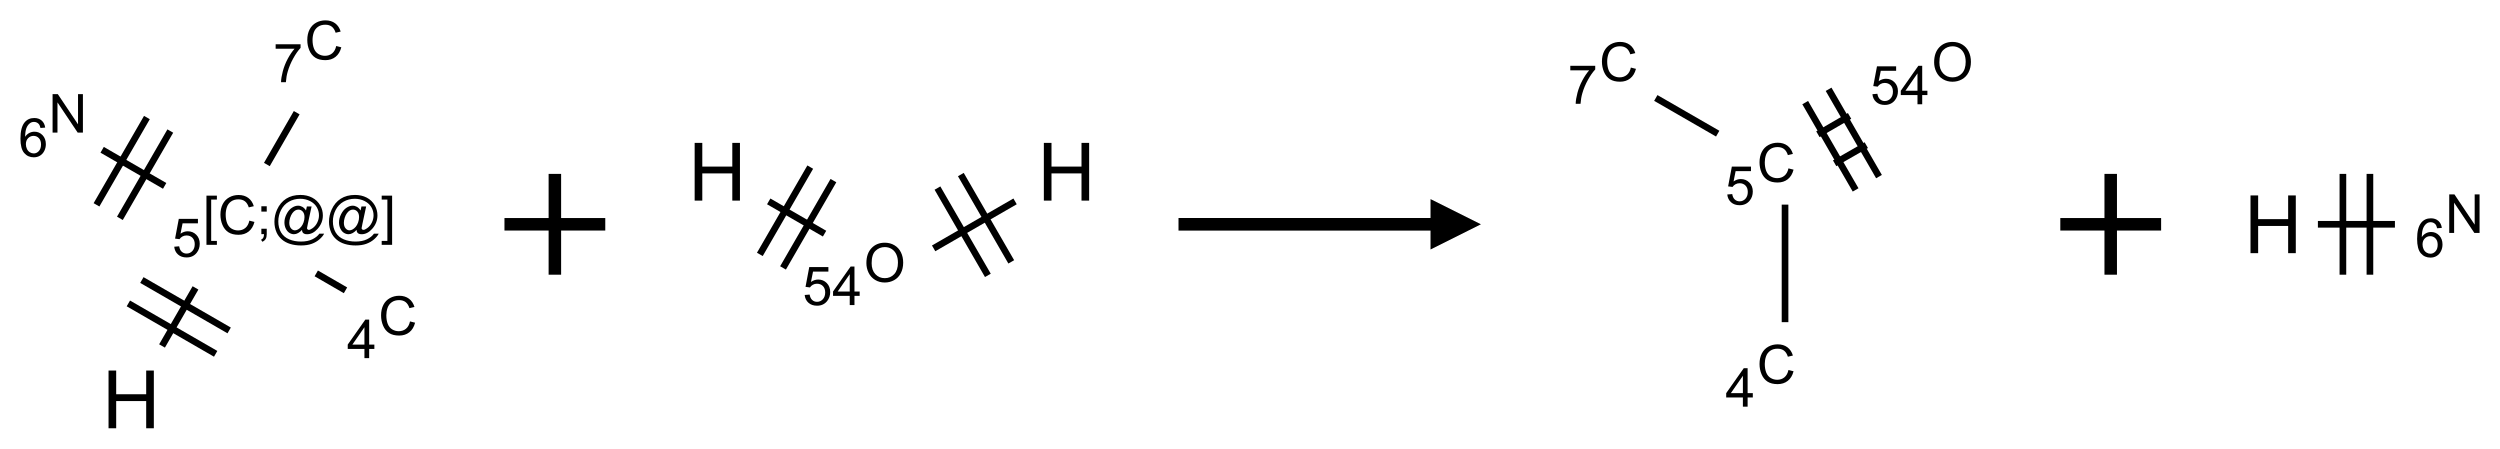
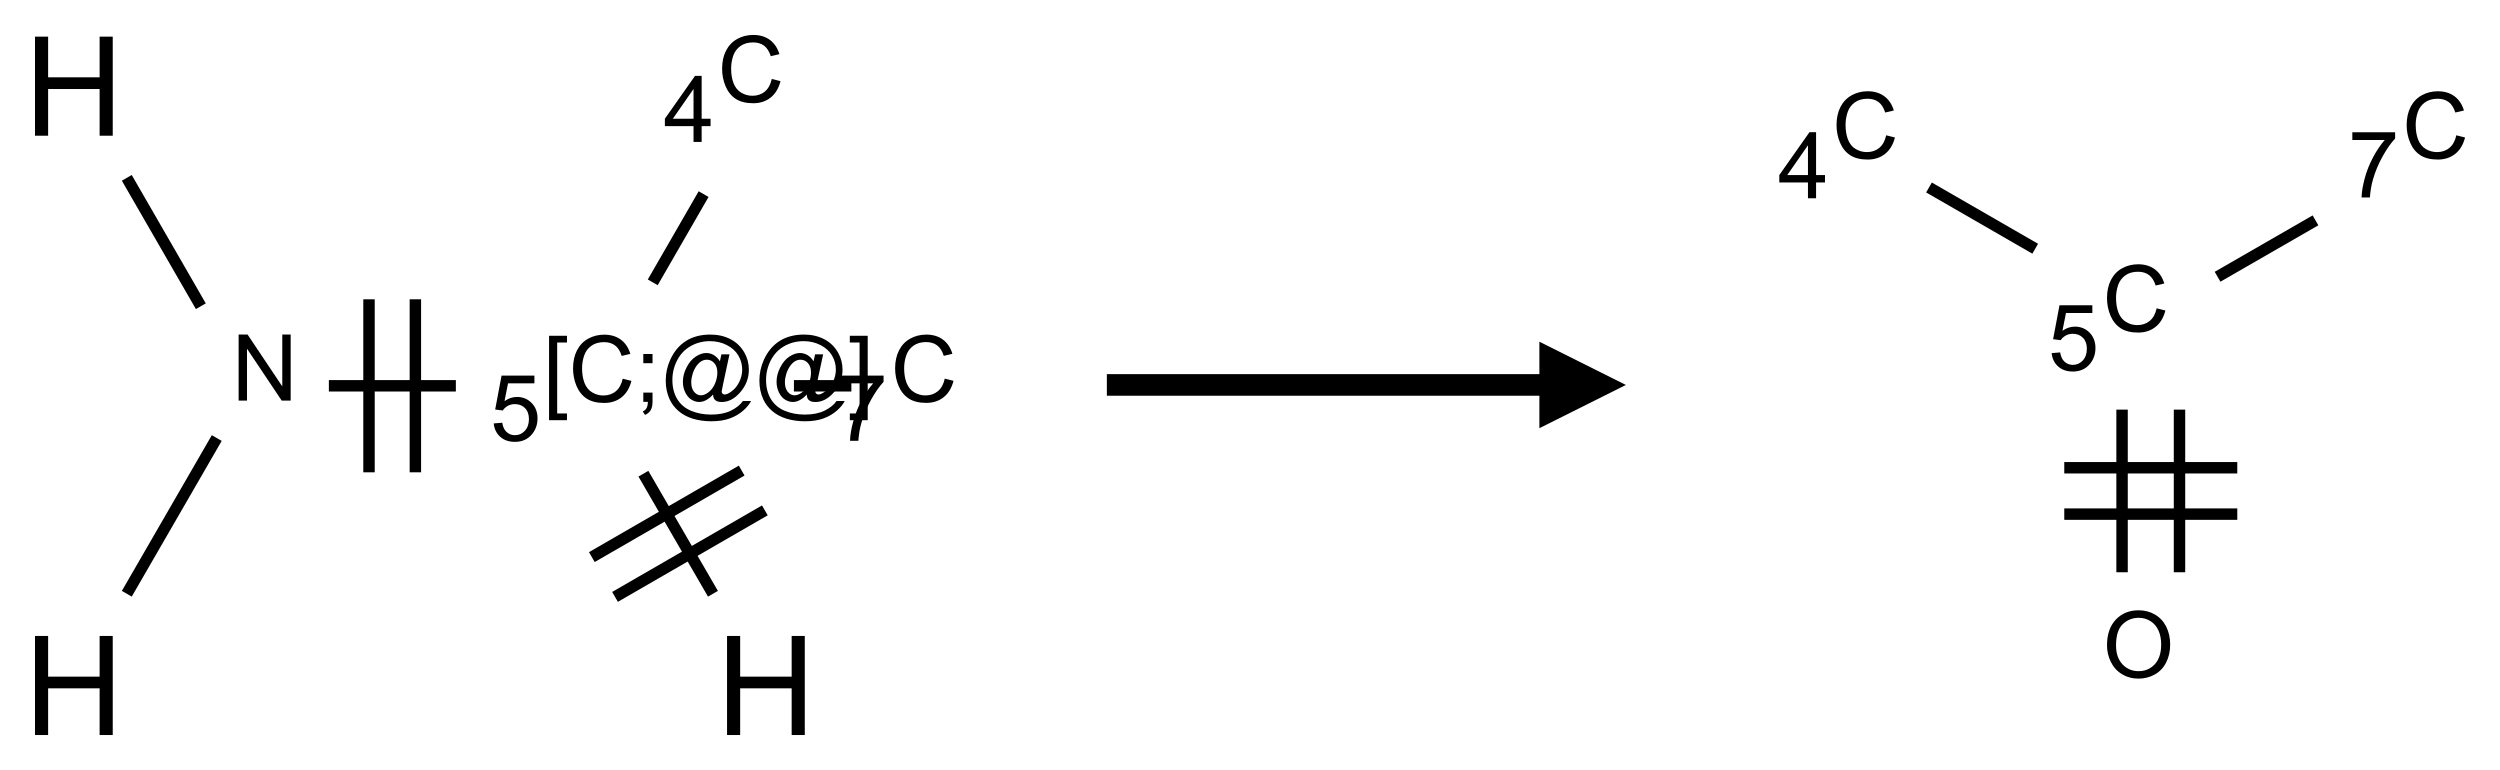
- <svg xmlns="http://www.w3.org/2000/svg" xmlns:xlink="http://www.w3.org/1999/xlink" width="496" height="89" viewBox="0 0 496 89">
+ <svg xmlns="http://www.w3.org/2000/svg" xmlns:xlink="http://www.w3.org/1999/xlink" width="289" height="89" viewBox="0 0 289 89">
  <defs>
    <g>
      <g id="glyph-0-0">
        <path d="M 2 0 L 2 -10 L 10 -10 L 10 0 Z M 2.25 -0.25 L 9.75 -0.25 L 9.75 -9.75 L 2.25 -9.75 Z M 2.25 -0.25 " />
      </g>
      <g id="glyph-0-1">
        <path d="M 1.281 0 L 1.281 -11.453 L 2.797 -11.453 L 2.797 -6.75 L 8.75 -6.75 L 8.75 -11.453 L 10.266 -11.453 L 10.266 0 L 8.75 0 L 8.75 -5.398 L 2.797 -5.398 L 2.797 0 Z M 1.281 0 " />
      </g>
      <g id="glyph-1-0">
        <path d="M 1.332 0 L 1.332 -6.668 L 6.668 -6.668 L 6.668 0 Z M 1.5 -0.168 L 6.5 -0.168 L 6.5 -6.5 L 1.5 -6.5 Z M 1.5 -0.168 " />
      </g>
      <g id="glyph-1-1">
+         <path d="M 0.812 0 L 0.812 -7.637 L 1.848 -7.637 L 5.859 -1.641 L 5.859 -7.637 L 6.828 -7.637 L 6.828 0 L 5.793 0 L 1.781 -6 L 1.781 0 Z M 0.812 0 " />
+       </g>
+       <g id="glyph-1-2">
        <path d="M 0.723 2.121 L 0.723 -7.637 L 2.793 -7.637 L 2.793 -6.859 L 1.66 -6.859 L 1.66 1.344 L 2.793 1.344 L 2.793 2.121 Z M 0.723 2.121 " />
      </g>
-       <g id="glyph-1-2">
+       <g id="glyph-1-3">
        <path d="M 6.27 -2.676 L 7.281 -2.422 C 7.07 -1.594 6.688 -0.961 6.137 -0.523 C 5.586 -0.086 4.914 0.129 4.121 0.129 C 3.297 0.129 2.629 -0.039 2.113 -0.371 C 1.598 -0.707 1.203 -1.191 0.934 -1.828 C 0.664 -2.465 0.531 -3.145 0.531 -3.875 C 0.531 -4.672 0.684 -5.363 0.988 -5.957 C 1.293 -6.547 1.723 -6.996 2.285 -7.305 C 2.844 -7.613 3.461 -7.766 4.137 -7.766 C 4.898 -7.766 5.543 -7.57 6.062 -7.184 C 6.582 -6.793 6.945 -6.246 7.152 -5.543 L 6.156 -5.309 C 5.98 -5.863 5.723 -6.266 5.387 -6.52 C 5.051 -6.773 4.625 -6.902 4.113 -6.902 C 3.527 -6.902 3.039 -6.762 2.645 -6.48 C 2.25 -6.199 1.973 -5.82 1.812 -5.348 C 1.652 -4.871 1.574 -4.383 1.574 -3.879 C 1.574 -3.23 1.668 -2.664 1.855 -2.18 C 2.047 -1.695 2.34 -1.332 2.738 -1.094 C 3.137 -0.855 3.57 -0.734 4.035 -0.734 C 4.602 -0.734 5.082 -0.898 5.473 -1.223 C 5.867 -1.551 6.133 -2.035 6.27 -2.676 Z M 6.27 -2.676 " />
      </g>
-       <g id="glyph-1-3">
+       <g id="glyph-1-4">
        <path d="M 0.949 -4.465 L 0.949 -5.531 L 2.016 -5.531 L 2.016 -4.465 Z M 0.949 0 L 0.949 -1.066 L 2.016 -1.066 L 2.016 0 C 2.016 0.391 1.945 0.711 1.809 0.949 C 1.668 1.191 1.449 1.379 1.145 1.512 L 0.887 1.109 C 1.082 1.023 1.23 0.895 1.324 0.727 C 1.418 0.559 1.469 0.316 1.48 0 Z M 0.949 0 " />
      </g>
-       <g id="glyph-1-4">
+       <g id="glyph-1-5">
        <path d="M 6.047 -0.848 C 5.82 -0.59 5.57 -0.379 5.289 -0.223 C 5.008 -0.062 4.73 0.016 4.449 0.016 C 4.141 0.016 3.84 -0.074 3.547 -0.254 C 3.254 -0.434 3.02 -0.715 2.836 -1.09 C 2.652 -1.465 2.562 -1.875 2.562 -2.324 C 2.562 -2.875 2.703 -3.43 2.988 -3.98 C 3.27 -4.535 3.621 -4.953 4.043 -5.23 C 4.461 -5.508 4.871 -5.645 5.266 -5.645 C 5.566 -5.645 5.855 -5.566 6.129 -5.41 C 6.402 -5.25 6.641 -5.012 6.84 -4.688 L 7.016 -5.496 L 7.949 -5.496 L 7.199 -2 C 7.094 -1.516 7.043 -1.246 7.043 -1.191 C 7.043 -1.098 7.078 -1.02 7.148 -0.949 C 7.219 -0.883 7.305 -0.848 7.406 -0.848 C 7.59 -0.848 7.832 -0.953 8.129 -1.168 C 8.527 -1.445 8.84 -1.816 9.07 -2.285 C 9.301 -2.75 9.418 -3.234 9.418 -3.73 C 9.418 -4.309 9.27 -4.852 8.973 -5.355 C 8.676 -5.859 8.23 -6.262 7.645 -6.562 C 7.055 -6.863 6.406 -7.016 5.691 -7.016 C 4.879 -7.016 4.137 -6.824 3.465 -6.445 C 2.793 -6.066 2.273 -5.52 1.902 -4.809 C 1.535 -4.098 1.348 -3.34 1.348 -2.527 C 1.348 -1.676 1.535 -0.941 1.902 -0.328 C 2.273 0.285 2.809 0.742 3.508 1.035 C 4.207 1.328 4.984 1.473 5.832 1.473 C 6.742 1.473 7.504 1.32 8.121 1.016 C 8.734 0.711 9.195 0.34 9.5 -0.098 L 10.441 -0.098 C 10.266 0.266 9.961 0.637 9.531 1.016 C 9.102 1.395 8.59 1.695 7.996 1.914 C 7.402 2.133 6.688 2.246 5.848 2.246 C 5.078 2.246 4.367 2.145 3.715 1.949 C 3.066 1.75 2.512 1.453 2.051 1.055 C 1.594 0.656 1.25 0.199 1.016 -0.316 C 0.723 -0.973 0.578 -1.684 0.578 -2.441 C 0.578 -3.289 0.75 -4.098 1.098 -4.863 C 1.523 -5.805 2.125 -6.527 2.902 -7.027 C 3.684 -7.527 4.629 -7.777 5.738 -7.777 C 6.602 -7.777 7.375 -7.602 8.059 -7.246 C 8.746 -6.895 9.285 -6.371 9.684 -5.672 C 10.02 -5.07 10.188 -4.418 10.188 -3.715 C 10.188 -2.707 9.832 -1.812 9.125 -1.031 C 8.492 -0.328 7.801 0.02 7.051 0.02 C 6.812 0.02 6.617 -0.016 6.473 -0.09 C 6.324 -0.16 6.215 -0.266 6.145 -0.402 C 6.102 -0.488 6.066 -0.637 6.047 -0.848 Z M 3.527 -2.262 C 3.527 -1.785 3.641 -1.414 3.863 -1.152 C 4.09 -0.887 4.348 -0.754 4.641 -0.754 C 4.836 -0.754 5.039 -0.812 5.254 -0.93 C 5.469 -1.047 5.676 -1.219 5.871 -1.449 C 6.066 -1.676 6.23 -1.969 6.355 -2.32 C 6.48 -2.672 6.543 -3.027 6.543 -3.379 C 6.543 -3.852 6.426 -4.219 6.191 -4.48 C 5.957 -4.738 5.672 -4.871 5.332 -4.871 C 5.109 -4.871 4.902 -4.812 4.707 -4.699 C 4.512 -4.586 4.32 -4.406 4.137 -4.156 C 3.953 -3.906 3.805 -3.602 3.691 -3.246 C 3.582 -2.887 3.527 -2.559 3.527 -2.262 Z M 3.527 -2.262 " />
      </g>
-       <g id="glyph-1-5">
+       <g id="glyph-1-6">
        <path d="M 2.27 2.121 L 0.203 2.121 L 0.203 1.344 L 1.332 1.344 L 1.332 -6.859 L 0.203 -6.859 L 0.203 -7.637 L 2.27 -7.637 Z M 2.27 2.121 " />
      </g>
-       <g id="glyph-1-6">
+       <g id="glyph-1-7">
        <path d="M 0.441 -2 L 1.426 -2.082 C 1.5 -1.605 1.668 -1.242 1.934 -1.004 C 2.199 -0.762 2.52 -0.641 2.895 -0.641 C 3.348 -0.641 3.73 -0.812 4.043 -1.152 C 4.355 -1.492 4.512 -1.941 4.512 -2.504 C 4.512 -3.039 4.359 -3.461 4.059 -3.77 C 3.758 -4.078 3.367 -4.234 2.879 -4.234 C 2.578 -4.234 2.305 -4.164 2.062 -4.027 C 1.82 -3.891 1.629 -3.715 1.488 -3.496 L 0.609 -3.609 L 1.348 -7.531 L 5.145 -7.531 L 5.145 -6.637 L 2.098 -6.637 L 1.688 -4.582 C 2.145 -4.902 2.625 -5.062 3.129 -5.062 C 3.797 -5.062 4.359 -4.832 4.816 -4.371 C 5.277 -3.91 5.504 -3.312 5.504 -2.59 C 5.504 -1.898 5.305 -1.301 4.902 -0.797 C 4.41 -0.18 3.742 0.129 2.895 0.129 C 2.199 0.129 1.633 -0.062 1.195 -0.453 C 0.758 -0.844 0.504 -1.359 0.441 -2 Z M 0.441 -2 " />
      </g>
-       <g id="glyph-1-7">
+       <g id="glyph-1-8">
        <path d="M 3.449 0 L 3.449 -1.828 L 0.137 -1.828 L 0.137 -2.688 L 3.621 -7.637 L 4.387 -7.637 L 4.387 -2.688 L 5.418 -2.688 L 5.418 -1.828 L 4.387 -1.828 L 4.387 0 Z M 3.449 -2.688 L 3.449 -6.129 L 1.059 -2.688 Z M 3.449 -2.688 " />
      </g>
-       <g id="glyph-1-8">
-         <path d="M 0.812 0 L 0.812 -7.637 L 1.848 -7.637 L 5.859 -1.641 L 5.859 -7.637 L 6.828 -7.637 L 6.828 0 L 5.793 0 L 1.781 -6 L 1.781 0 Z M 0.812 0 " />
-       </g>
      <g id="glyph-1-9">
-         <path d="M 5.309 -5.766 L 4.375 -5.691 C 4.293 -6.059 4.172 -6.328 4.02 -6.496 C 3.766 -6.762 3.453 -6.895 3.082 -6.895 C 2.785 -6.895 2.523 -6.812 2.297 -6.645 C 2 -6.43 1.77 -6.117 1.598 -5.703 C 1.43 -5.289 1.34 -4.703 1.332 -3.938 C 1.559 -4.281 1.836 -4.535 2.16 -4.703 C 2.488 -4.871 2.828 -4.953 3.188 -4.953 C 3.812 -4.953 4.344 -4.723 4.785 -4.262 C 5.223 -3.801 5.441 -3.207 5.441 -2.48 C 5.441 -2 5.34 -1.555 5.133 -1.145 C 4.926 -0.73 4.641 -0.418 4.281 -0.199 C 3.922 0.02 3.512 0.129 3.051 0.129 C 2.27 0.129 1.633 -0.156 1.141 -0.73 C 0.648 -1.305 0.402 -2.254 0.402 -3.574 C 0.402 -5.051 0.672 -6.121 1.219 -6.793 C 1.695 -7.375 2.336 -7.668 3.141 -7.668 C 3.742 -7.668 4.234 -7.5 4.617 -7.16 C 5 -6.824 5.23 -6.359 5.309 -5.766 Z M 1.48 -2.473 C 1.48 -2.152 1.547 -1.844 1.684 -1.547 C 1.82 -1.25 2.016 -1.027 2.262 -0.871 C 2.508 -0.719 2.766 -0.641 3.035 -0.641 C 3.434 -0.641 3.773 -0.801 4.059 -1.121 C 4.344 -1.441 4.484 -1.875 4.484 -2.422 C 4.484 -2.949 4.344 -3.367 4.062 -3.668 C 3.781 -3.973 3.426 -4.125 3 -4.125 C 2.578 -4.125 2.219 -3.973 1.922 -3.668 C 1.625 -3.363 1.48 -2.969 1.48 -2.473 Z M 1.48 -2.473 " />
+         <path d="M 0.504 -6.637 L 0.504 -7.535 L 5.449 -7.535 L 5.449 -6.809 C 4.961 -6.289 4.48 -5.602 4.004 -4.746 C 3.527 -3.887 3.156 -3.004 2.895 -2.098 C 2.707 -1.461 2.59 -0.762 2.535 0 L 1.574 0 C 1.582 -0.602 1.703 -1.328 1.926 -2.176 C 2.152 -3.027 2.477 -3.848 2.898 -4.637 C 3.32 -5.426 3.77 -6.094 4.246 -6.637 Z M 0.504 -6.637 " />
      </g>
      <g id="glyph-1-10">
-         <path d="M 0.504 -6.637 L 0.504 -7.535 L 5.449 -7.535 L 5.449 -6.809 C 4.961 -6.289 4.48 -5.602 4.004 -4.746 C 3.527 -3.887 3.156 -3.004 2.895 -2.098 C 2.707 -1.461 2.59 -0.762 2.535 0 L 1.574 0 C 1.582 -0.602 1.703 -1.328 1.926 -2.176 C 2.152 -3.027 2.477 -3.848 2.898 -4.637 C 3.32 -5.426 3.77 -6.094 4.246 -6.637 Z M 0.504 -6.637 " />
-       </g>
-       <g id="glyph-1-11">
        <path d="M 0.516 -3.719 C 0.516 -4.984 0.855 -5.977 1.535 -6.695 C 2.215 -7.414 3.094 -7.77 4.172 -7.77 C 4.875 -7.77 5.512 -7.602 6.078 -7.266 C 6.645 -6.93 7.074 -6.461 7.371 -5.855 C 7.668 -5.254 7.816 -4.57 7.816 -3.809 C 7.816 -3.035 7.66 -2.34 7.348 -1.73 C 7.035 -1.117 6.594 -0.656 6.02 -0.34 C 5.449 -0.027 4.828 0.129 4.168 0.129 C 3.449 0.129 2.805 -0.043 2.238 -0.391 C 1.672 -0.738 1.246 -1.211 0.953 -1.812 C 0.66 -2.414 0.516 -3.047 0.516 -3.719 Z M 1.559 -3.703 C 1.559 -2.781 1.805 -2.059 2.301 -1.527 C 2.793 -1 3.414 -0.734 4.16 -0.734 C 4.922 -0.734 5.547 -1 6.039 -1.535 C 6.531 -2.07 6.777 -2.828 6.777 -3.812 C 6.777 -4.434 6.672 -4.977 6.461 -5.441 C 6.25 -5.902 5.945 -6.262 5.539 -6.52 C 5.133 -6.773 4.68 -6.902 4.176 -6.902 C 3.461 -6.902 2.848 -6.656 2.332 -6.164 C 1.816 -5.672 1.559 -4.852 1.559 -3.703 Z M 1.559 -3.703 " />
      </g>
    </g>
  </defs>
-   <path fill="none" stroke-width="0.033" stroke-linecap="butt" stroke-linejoin="miter" stroke="rgb(0%, 0%, 0%)" stroke-opacity="1" stroke-miterlimit="10" d="M 0.519 1.467 L 0.685 1.179 " transform="matrix(40, 0, 0, 40, 11.3867, 9.958984)" />
-   <path fill="none" stroke-width="0.033" stroke-linecap="butt" stroke-linejoin="miter" stroke="rgb(0%, 0%, 0%)" stroke-opacity="1" stroke-miterlimit="10" d="M 0.852 1.39 L 0.419 1.14 " transform="matrix(40, 0, 0, 40, 11.3867, 9.958984)" />
-   <path fill="none" stroke-width="0.033" stroke-linecap="butt" stroke-linejoin="miter" stroke="rgb(0%, 0%, 0%)" stroke-opacity="1" stroke-miterlimit="10" d="M 0.785 1.506 L 0.352 1.256 " transform="matrix(40, 0, 0, 40, 11.3867, 9.958984)" />
-   <path fill="none" stroke-width="0.033" stroke-linecap="butt" stroke-linejoin="miter" stroke="rgb(0%, 0%, 0%)" stroke-opacity="1" stroke-miterlimit="10" d="M 1.284 1.107 L 1.429 1.191 " transform="matrix(40, 0, 0, 40, 11.3867, 9.958984)" />
-   <path fill="none" stroke-width="0.033" stroke-linecap="butt" stroke-linejoin="miter" stroke="rgb(0%, 0%, 0%)" stroke-opacity="1" stroke-miterlimit="10" d="M 0.532 0.673 L 0.222 0.494 " transform="matrix(40, 0, 0, 40, 11.3867, 9.958984)" />
-   <path fill="none" stroke-width="0.033" stroke-linecap="butt" stroke-linejoin="miter" stroke="rgb(0%, 0%, 0%)" stroke-opacity="1" stroke-miterlimit="10" d="M 0.444 0.334 L 0.194 0.767 " transform="matrix(40, 0, 0, 40, 11.3867, 9.958984)" />
-   <path fill="none" stroke-width="0.033" stroke-linecap="butt" stroke-linejoin="miter" stroke="rgb(0%, 0%, 0%)" stroke-opacity="1" stroke-miterlimit="10" d="M 0.56 0.401 L 0.31 0.834 " transform="matrix(40, 0, 0, 40, 11.3867, 9.958984)" />
-   <path fill="none" stroke-width="0.033" stroke-linecap="butt" stroke-linejoin="miter" stroke="rgb(0%, 0%, 0%)" stroke-opacity="1" stroke-miterlimit="10" d="M 1.039 0.567 L 1.187 0.31 " transform="matrix(40, 0, 0, 40, 11.3867, 9.958984)" />
+   <path fill="none" stroke-width="0.033" stroke-linecap="butt" stroke-linejoin="miter" stroke="rgb(0%, 0%, 0%)" stroke-opacity="1" stroke-miterlimit="10" d="M 0.153 1.467 L 0.413 1.017 " transform="matrix(40, 0, 0, 40, 8.537109, 9.958984)" />
+   <path fill="none" stroke-width="0.033" stroke-linecap="butt" stroke-linejoin="miter" stroke="rgb(0%, 0%, 0%)" stroke-opacity="1" stroke-miterlimit="10" d="M 0.367 0.636 L 0.153 0.265 " transform="matrix(40, 0, 0, 40, 8.537109, 9.958984)" />
+   <path fill="none" stroke-width="0.033" stroke-linecap="butt" stroke-linejoin="miter" stroke="rgb(0%, 0%, 0%)" stroke-opacity="1" stroke-miterlimit="10" d="M 0.737 0.866 L 1.104 0.866 " transform="matrix(40, 0, 0, 40, 8.537109, 9.958984)" />
+   <path fill="none" stroke-width="0.033" stroke-linecap="butt" stroke-linejoin="miter" stroke="rgb(0%, 0%, 0%)" stroke-opacity="1" stroke-miterlimit="10" d="M 0.987 1.116 L 0.987 0.616 " transform="matrix(40, 0, 0, 40, 8.537109, 9.958984)" />
+   <path fill="none" stroke-width="0.033" stroke-linecap="butt" stroke-linejoin="miter" stroke="rgb(0%, 0%, 0%)" stroke-opacity="1" stroke-miterlimit="10" d="M 0.853 1.116 L 0.853 0.616 " transform="matrix(40, 0, 0, 40, 8.537109, 9.958984)" />
+   <path fill="none" stroke-width="0.033" stroke-linecap="butt" stroke-linejoin="miter" stroke="rgb(0%, 0%, 0%)" stroke-opacity="1" stroke-miterlimit="10" d="M 1.646 1.12 L 1.847 1.467 " transform="matrix(40, 0, 0, 40, 8.537109, 9.958984)" />
+   <path fill="none" stroke-width="0.033" stroke-linecap="butt" stroke-linejoin="miter" stroke="rgb(0%, 0%, 0%)" stroke-opacity="1" stroke-miterlimit="10" d="M 1.564 1.476 L 1.997 1.226 " transform="matrix(40, 0, 0, 40, 8.537109, 9.958984)" />
+   <path fill="none" stroke-width="0.033" stroke-linecap="butt" stroke-linejoin="miter" stroke="rgb(0%, 0%, 0%)" stroke-opacity="1" stroke-miterlimit="10" d="M 1.497 1.361 L 1.93 1.111 " transform="matrix(40, 0, 0, 40, 8.537109, 9.958984)" />
+   <path fill="none" stroke-width="0.033" stroke-linecap="butt" stroke-linejoin="miter" stroke="rgb(0%, 0%, 0%)" stroke-opacity="1" stroke-miterlimit="10" d="M 1.673 0.567 L 1.82 0.312 " transform="matrix(40, 0, 0, 40, 8.537109, 9.958984)" />
+   <path fill="none" stroke-width="0.033" stroke-linecap="butt" stroke-linejoin="miter" stroke="rgb(0%, 0%, 0%)" stroke-opacity="1" stroke-miterlimit="10" d="M 2.081 0.866 L 2.247 0.866 " transform="matrix(40, 0, 0, 40, 8.537109, 9.958984)" />
  <g fill="rgb(0%, 0%, 0%)" fill-opacity="1">
-     <use xlink:href="#glyph-0-1" x="20.254" y="84.969" />
+     <use xlink:href="#glyph-0-1" x="2.766" y="84.969" />
  </g>
  <g fill="rgb(0%, 0%, 0%)" fill-opacity="1">
-     <use xlink:href="#glyph-1-1" x="40.238" y="46.453" />
-     <use xlink:href="#glyph-1-2" x="43.202" y="46.453" />
-     <use xlink:href="#glyph-1-3" x="50.905" y="46.453" />
-     <use xlink:href="#glyph-1-4" x="53.868" y="46.453" />
-     <use xlink:href="#glyph-1-4" x="64.697" y="46.453" />
-     <use xlink:href="#glyph-1-5" x="75.525" y="46.453" />
+     <use xlink:href="#glyph-1-1" x="26.773" y="46.312" />
  </g>
  <g fill="rgb(0%, 0%, 0%)" fill-opacity="1">
-     <use xlink:href="#glyph-1-6" x="34.125" y="50.949" />
+     <use xlink:href="#glyph-0-1" x="2.766" y="15.688" />
  </g>
  <g fill="rgb(0%, 0%, 0%)" fill-opacity="1">
-     <use xlink:href="#glyph-1-2" x="75.074" y="66.445" />
+     <use xlink:href="#glyph-1-2" x="62.75" y="46.453" />
+     <use xlink:href="#glyph-1-3" x="65.714" y="46.453" />
+     <use xlink:href="#glyph-1-4" x="73.417" y="46.453" />
+     <use xlink:href="#glyph-1-5" x="76.38" y="46.453" />
+     <use xlink:href="#glyph-1-5" x="87.208" y="46.453" />
+     <use xlink:href="#glyph-1-6" x="98.036" y="46.453" />
  </g>
  <g fill="rgb(0%, 0%, 0%)" fill-opacity="1">
-     <use xlink:href="#glyph-1-7" x="68.855" y="71.051" />
+     <use xlink:href="#glyph-1-7" x="56.633" y="50.949" />
  </g>
  <g fill="rgb(0%, 0%, 0%)" fill-opacity="1">
-     <use xlink:href="#glyph-1-8" x="9.621" y="26.312" />
+     <use xlink:href="#glyph-0-1" x="82.766" y="84.969" />
  </g>
  <g fill="rgb(0%, 0%, 0%)" fill-opacity="1">
-     <use xlink:href="#glyph-1-9" x="3.656" y="31.082" />
+     <use xlink:href="#glyph-1-3" x="82.945" y="11.805" />
  </g>
  <g fill="rgb(0%, 0%, 0%)" fill-opacity="1">
-     <use xlink:href="#glyph-1-2" x="60.434" y="11.805" />
+     <use xlink:href="#glyph-1-8" x="76.723" y="16.41" />
  </g>
  <g fill="rgb(0%, 0%, 0%)" fill-opacity="1">
-     <use xlink:href="#glyph-1-10" x="54.184" y="16.312" />
-   </g>
-   <path fill="none" stroke-width="0.062" stroke-linecap="butt" stroke-linejoin="miter" stroke="rgb(0%, 0%, 0%)" stroke-opacity="1" stroke-miterlimit="10" d="M 0 0 L 0.5 0 M 0.25 -0.25 L 0.25 0.25 " transform="matrix(40, 0, 0, 40, 100.0859, 44.5)" />
-   <path fill="none" stroke-width="0.033" stroke-linecap="butt" stroke-linejoin="miter" stroke="rgb(0%, 0%, 0%)" stroke-opacity="1" stroke-miterlimit="10" d="M 0.255 0.147 L 0.532 0.307 " transform="matrix(40, 0, 0, 40, 142.3125, 34.07422)" />
-   <path fill="none" stroke-width="0.033" stroke-linecap="butt" stroke-linejoin="miter" stroke="rgb(0%, 0%, 0%)" stroke-opacity="1" stroke-miterlimit="10" d="M 0.326 0.477 L 0.576 0.044 " transform="matrix(40, 0, 0, 40, 142.3125, 34.07422)" />
-   <path fill="none" stroke-width="0.033" stroke-linecap="butt" stroke-linejoin="miter" stroke="rgb(0%, 0%, 0%)" stroke-opacity="1" stroke-miterlimit="10" d="M 0.211 0.41 L 0.461 -0.023 " transform="matrix(40, 0, 0, 40, 142.3125, 34.07422)" />
-   <path fill="none" stroke-width="0.033" stroke-linecap="butt" stroke-linejoin="miter" stroke="rgb(0%, 0%, 0%)" stroke-opacity="1" stroke-miterlimit="10" d="M 1.073 0.38 L 1.477 0.147 " transform="matrix(40, 0, 0, 40, 142.3125, 34.07422)" />
-   <path fill="none" stroke-width="0.033" stroke-linecap="butt" stroke-linejoin="miter" stroke="rgb(0%, 0%, 0%)" stroke-opacity="1" stroke-miterlimit="10" d="M 1.458 0.447 L 1.208 0.014 " transform="matrix(40, 0, 0, 40, 142.3125, 34.07422)" />
-   <path fill="none" stroke-width="0.033" stroke-linecap="butt" stroke-linejoin="miter" stroke="rgb(0%, 0%, 0%)" stroke-opacity="1" stroke-miterlimit="10" d="M 1.342 0.514 L 1.092 0.081 " transform="matrix(40, 0, 0, 40, 142.3125, 34.07422)" />
-   <g fill="rgb(0%, 0%, 0%)" fill-opacity="1">
-     <use xlink:href="#glyph-0-1" x="136.539" y="39.801" />
+     <use xlink:href="#glyph-1-3" x="102.945" y="46.445" />
  </g>
  <g fill="rgb(0%, 0%, 0%)" fill-opacity="1">
-     <use xlink:href="#glyph-1-11" x="171.375" y="55.922" />
+     <use xlink:href="#glyph-1-9" x="96.691" y="50.953" />
+   </g>
+   <path fill-rule="nonzero" fill="rgb(0%, 0%, 0%)" fill-opacity="1" d="M 127.953 45.75 L 177.953 45.75 L 177.953 49.5 L 187.953 44.5 L 177.953 39.5 L 177.953 43.25 L 127.953 43.25 " />
+   <path fill="none" stroke-width="0.033" stroke-linecap="butt" stroke-linejoin="miter" stroke="rgb(0%, 0%, 0%)" stroke-opacity="1" stroke-miterlimit="10" d="M 0.949 1.242 L 0.949 0.772 " transform="matrix(40, 0, 0, 40, 213.9902, 16.47266)" />
+   <path fill="none" stroke-width="0.033" stroke-linecap="butt" stroke-linejoin="miter" stroke="rgb(0%, 0%, 0%)" stroke-opacity="1" stroke-miterlimit="10" d="M 0.783 1.242 L 0.783 0.772 " transform="matrix(40, 0, 0, 40, 213.9902, 16.47266)" />
+   <path fill="none" stroke-width="0.033" stroke-linecap="butt" stroke-linejoin="miter" stroke="rgb(0%, 0%, 0%)" stroke-opacity="1" stroke-miterlimit="10" d="M 1.116 0.94 L 0.616 0.94 " transform="matrix(40, 0, 0, 40, 213.9902, 16.47266)" />
+   <path fill="none" stroke-width="0.033" stroke-linecap="butt" stroke-linejoin="miter" stroke="rgb(0%, 0%, 0%)" stroke-opacity="1" stroke-miterlimit="10" d="M 1.116 1.074 L 0.616 1.074 " transform="matrix(40, 0, 0, 40, 213.9902, 16.47266)" />
+   <path fill="none" stroke-width="0.033" stroke-linecap="butt" stroke-linejoin="miter" stroke="rgb(0%, 0%, 0%)" stroke-opacity="1" stroke-miterlimit="10" d="M 0.532 0.307 L 0.225 0.13 " transform="matrix(40, 0, 0, 40, 213.9902, 16.47266)" />
+   <path fill="none" stroke-width="0.033" stroke-linecap="butt" stroke-linejoin="miter" stroke="rgb(0%, 0%, 0%)" stroke-opacity="1" stroke-miterlimit="10" d="M 1.059 0.388 L 1.342 0.225 " transform="matrix(40, 0, 0, 40, 213.9902, 16.47266)" />
+   <g fill="rgb(0%, 0%, 0%)" fill-opacity="1">
+     <use xlink:href="#glyph-1-10" x="243.055" y="78.32" />
  </g>
  <g fill="rgb(0%, 0%, 0%)" fill-opacity="1">
-     <use xlink:href="#glyph-1-6" x="159.207" y="60.523" />
-     <use xlink:href="#glyph-1-7" x="165.139" y="60.523" />
+     <use xlink:href="#glyph-1-3" x="243.039" y="38.316" />
  </g>
  <g fill="rgb(0%, 0%, 0%)" fill-opacity="1">
-     <use xlink:href="#glyph-0-1" x="205.82" y="39.801" />
-   </g>
-   <path fill-rule="nonzero" fill="rgb(0%, 0%, 0%)" fill-opacity="1" d="M 233.816 45.75 L 283.816 45.75 L 283.816 49.5 L 293.816 44.5 L 283.816 39.5 L 283.816 43.25 L 233.816 43.25 " />
-   <path fill="none" stroke-width="0.033" stroke-linecap="butt" stroke-linejoin="miter" stroke="rgb(0%, 0%, 0%)" stroke-opacity="1" stroke-miterlimit="10" d="M 0.866 1.242 L 0.866 0.659 " transform="matrix(40, 0, 0, 40, 319.5117, 14.23633)" />
-   <path fill="none" stroke-width="0.033" stroke-linecap="butt" stroke-linejoin="miter" stroke="rgb(0%, 0%, 0%)" stroke-opacity="1" stroke-miterlimit="10" d="M 0.532 0.307 L 0.225 0.13 " transform="matrix(40, 0, 0, 40, 319.5117, 14.23633)" />
-   <path fill="none" stroke-width="0.033" stroke-linecap="butt" stroke-linejoin="miter" stroke="rgb(0%, 0%, 0%)" stroke-opacity="1" stroke-miterlimit="10" d="M 1.112 0.454 L 1.269 0.364 " transform="matrix(40, 0, 0, 40, 319.5117, 14.23633)" />
-   <path fill="none" stroke-width="0.033" stroke-linecap="butt" stroke-linejoin="miter" stroke="rgb(0%, 0%, 0%)" stroke-opacity="1" stroke-miterlimit="10" d="M 1.029 0.31 L 1.186 0.219 " transform="matrix(40, 0, 0, 40, 319.5117, 14.23633)" />
-   <path fill="none" stroke-width="0.033" stroke-linecap="butt" stroke-linejoin="miter" stroke="rgb(0%, 0%, 0%)" stroke-opacity="1" stroke-miterlimit="10" d="M 1.332 0.52 L 1.082 0.087 " transform="matrix(40, 0, 0, 40, 319.5117, 14.23633)" />
-   <path fill="none" stroke-width="0.033" stroke-linecap="butt" stroke-linejoin="miter" stroke="rgb(0%, 0%, 0%)" stroke-opacity="1" stroke-miterlimit="10" d="M 1.216 0.586 L 0.966 0.153 " transform="matrix(40, 0, 0, 40, 319.5117, 14.23633)" />
-   <g fill="rgb(0%, 0%, 0%)" fill-opacity="1">
-     <use xlink:href="#glyph-1-2" x="348.559" y="76.082" />
+     <use xlink:href="#glyph-1-7" x="236.73" y="42.82" />
  </g>
  <g fill="rgb(0%, 0%, 0%)" fill-opacity="1">
-     <use xlink:href="#glyph-1-7" x="342.34" y="80.688" />
+     <use xlink:href="#glyph-1-3" x="211.773" y="18.316" />
  </g>
  <g fill="rgb(0%, 0%, 0%)" fill-opacity="1">
-     <use xlink:href="#glyph-1-2" x="348.559" y="36.082" />
+     <use xlink:href="#glyph-1-8" x="205.551" y="22.922" />
  </g>
  <g fill="rgb(0%, 0%, 0%)" fill-opacity="1">
-     <use xlink:href="#glyph-1-6" x="342.25" y="40.586" />
+     <use xlink:href="#glyph-1-3" x="277.68" y="18.316" />
  </g>
  <g fill="rgb(0%, 0%, 0%)" fill-opacity="1">
-     <use xlink:href="#glyph-1-2" x="317.293" y="16.082" />
-   </g>
-   <g fill="rgb(0%, 0%, 0%)" fill-opacity="1">
-     <use xlink:href="#glyph-1-10" x="311.043" y="20.59" />
-   </g>
-   <g fill="rgb(0%, 0%, 0%)" fill-opacity="1">
-     <use xlink:href="#glyph-1-11" x="383.215" y="16.086" />
-   </g>
-   <g fill="rgb(0%, 0%, 0%)" fill-opacity="1">
-     <use xlink:href="#glyph-1-6" x="371.047" y="20.688" />
-     <use xlink:href="#glyph-1-7" x="376.979" y="20.688" />
-   </g>
-   <path fill="none" stroke-width="0.062" stroke-linecap="butt" stroke-linejoin="miter" stroke="rgb(0%, 0%, 0%)" stroke-opacity="1" stroke-miterlimit="10" d="M -0 0 L 0.5 0 M 0.25 -0.25 L 0.25 0.25 " transform="matrix(40, 0, 0, 40, 408.7656, 44.5)" />
-   <path fill="none" stroke-width="0.033" stroke-linecap="butt" stroke-linejoin="miter" stroke="rgb(0%, 0%, 0%)" stroke-opacity="1" stroke-miterlimit="10" d="M 0.222 0 L 0.604 0 " transform="matrix(40, 0, 0, 40, 450.9922, 44.5)" />
-   <path fill="none" stroke-width="0.033" stroke-linecap="butt" stroke-linejoin="miter" stroke="rgb(0%, 0%, 0%)" stroke-opacity="1" stroke-miterlimit="10" d="M 0.48 0.25 L 0.48 -0.25 " transform="matrix(40, 0, 0, 40, 450.9922, 44.5)" />
-   <path fill="none" stroke-width="0.033" stroke-linecap="butt" stroke-linejoin="miter" stroke="rgb(0%, 0%, 0%)" stroke-opacity="1" stroke-miterlimit="10" d="M 0.346 0.25 L 0.346 -0.25 " transform="matrix(40, 0, 0, 40, 450.9922, 44.5)" />
-   <g fill="rgb(0%, 0%, 0%)" fill-opacity="1">
-     <use xlink:href="#glyph-0-1" x="445.219" y="50.227" />
-   </g>
-   <g fill="rgb(0%, 0%, 0%)" fill-opacity="1">
-     <use xlink:href="#glyph-1-8" x="485.117" y="46.211" />
-   </g>
-   <g fill="rgb(0%, 0%, 0%)" fill-opacity="1">
-     <use xlink:href="#glyph-1-9" x="479.152" y="50.98" />
+     <use xlink:href="#glyph-1-9" x="271.426" y="22.824" />
  </g>
</svg>
